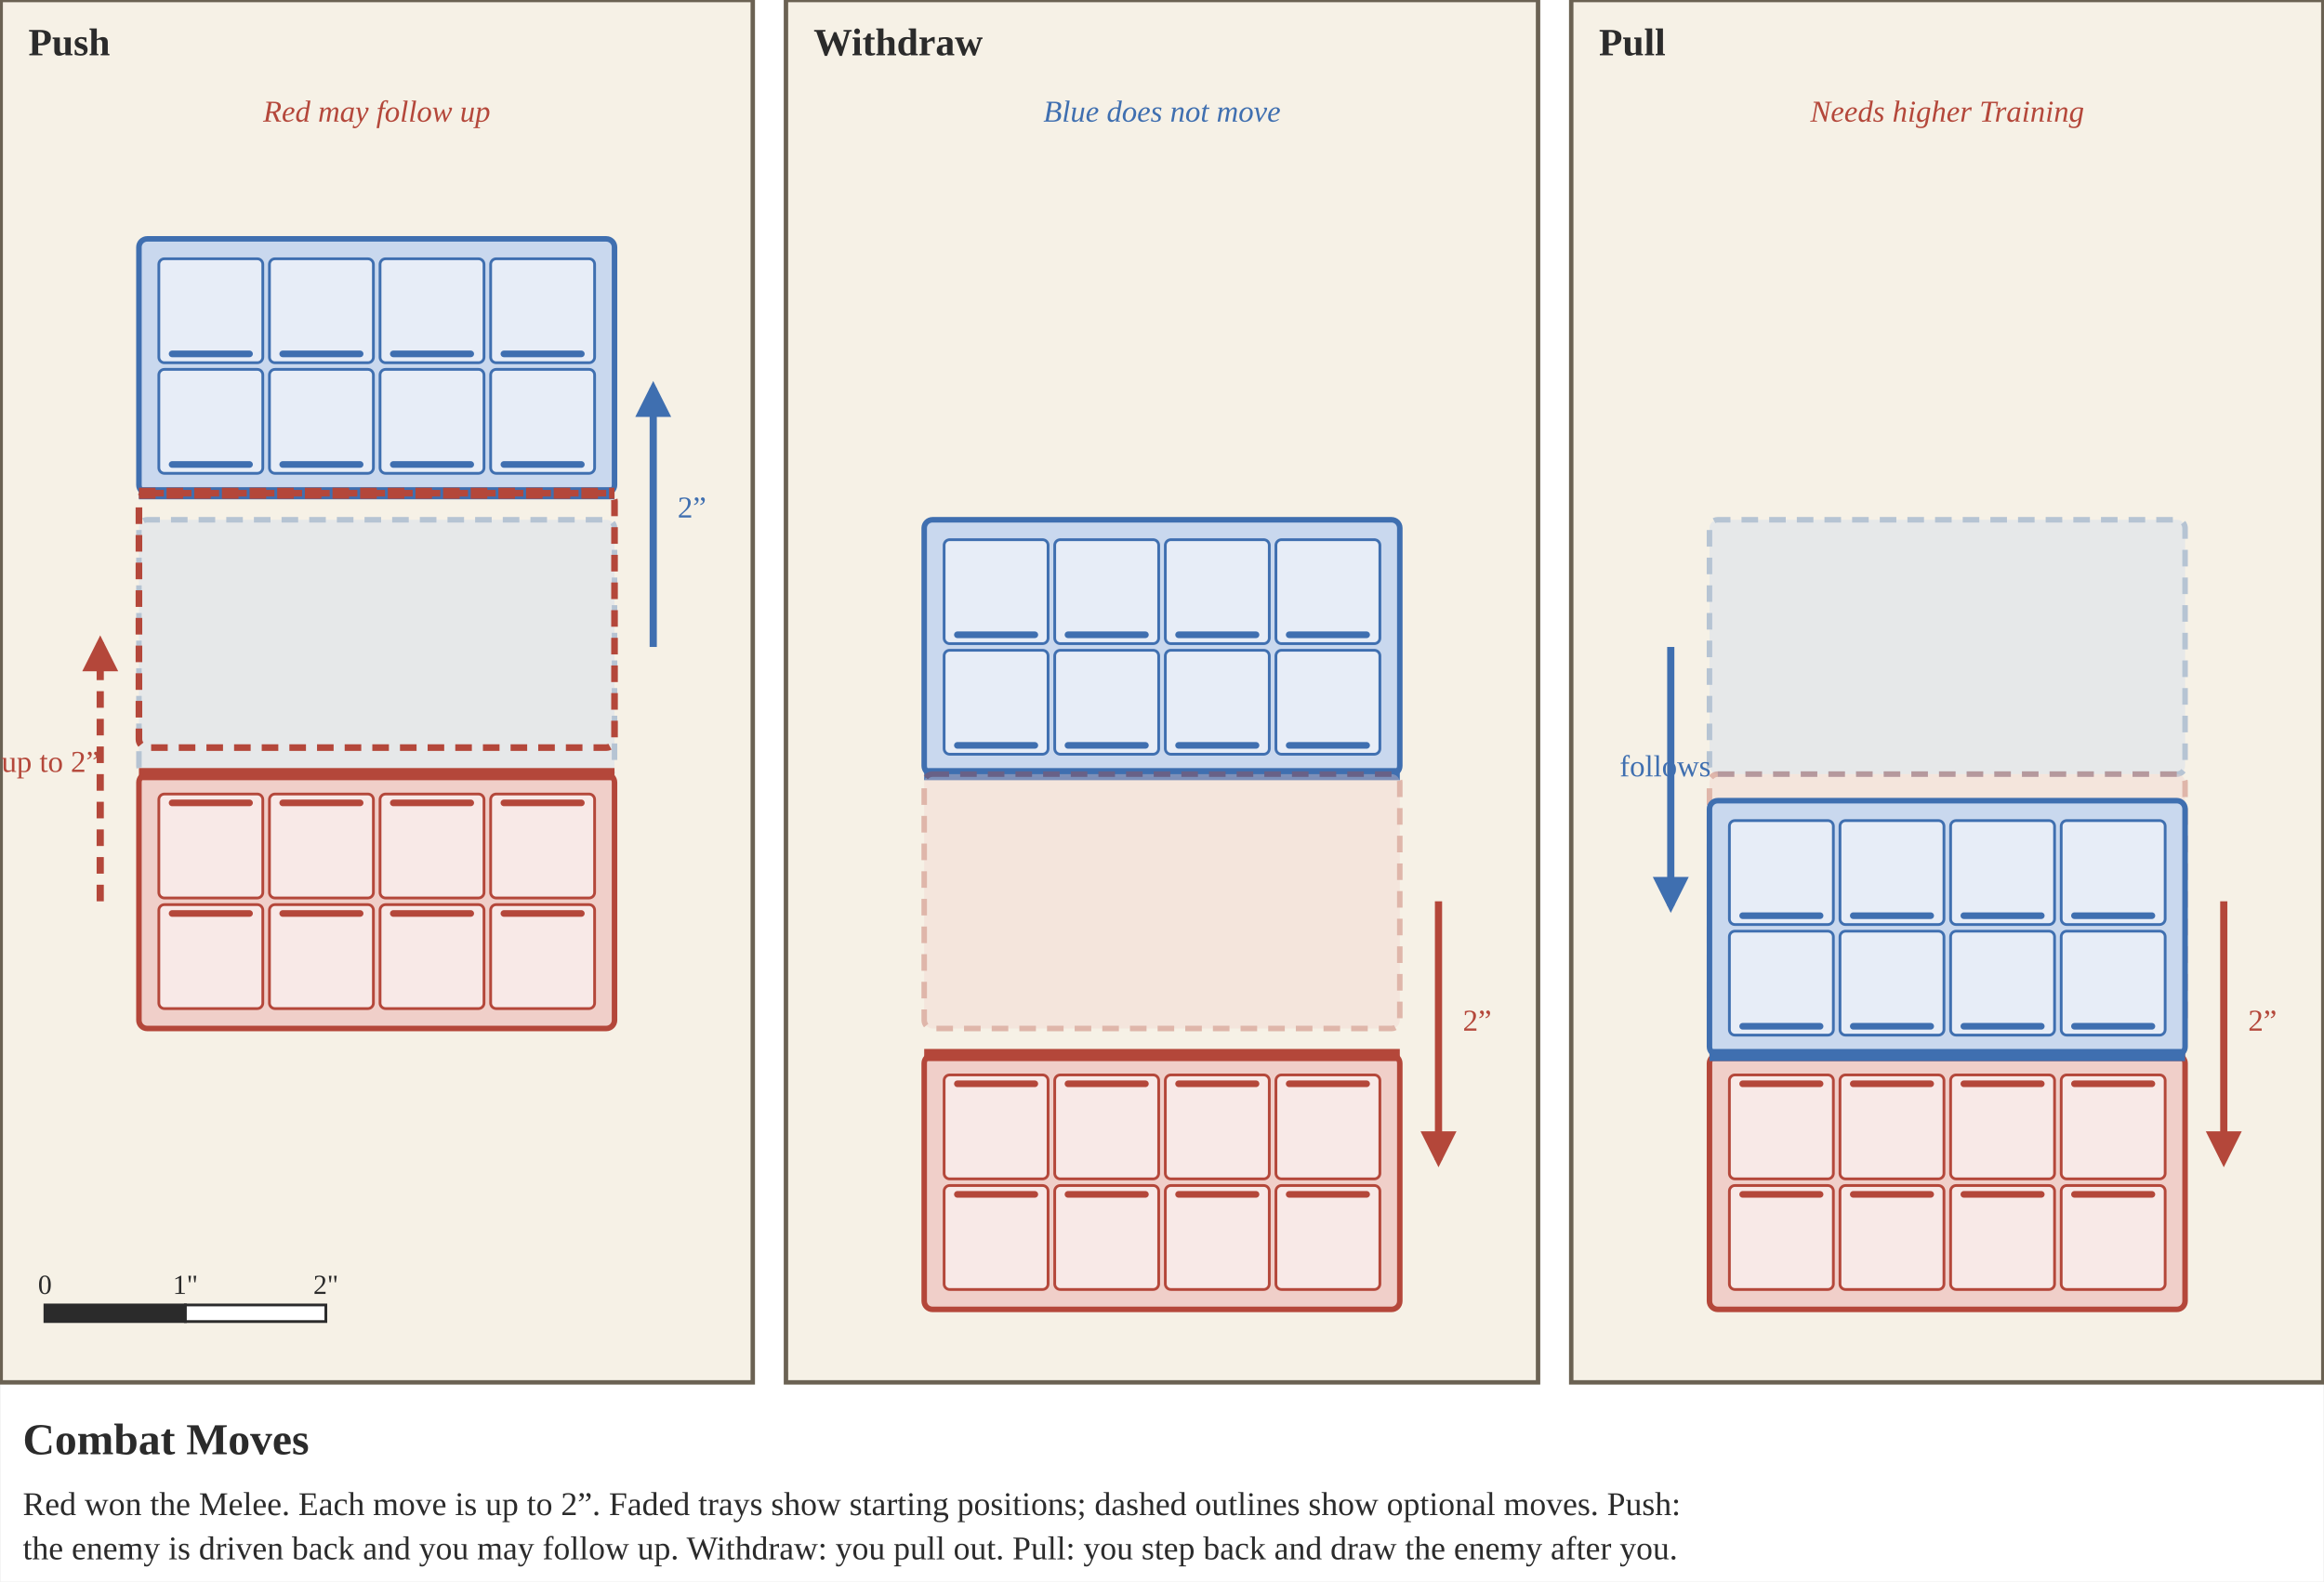
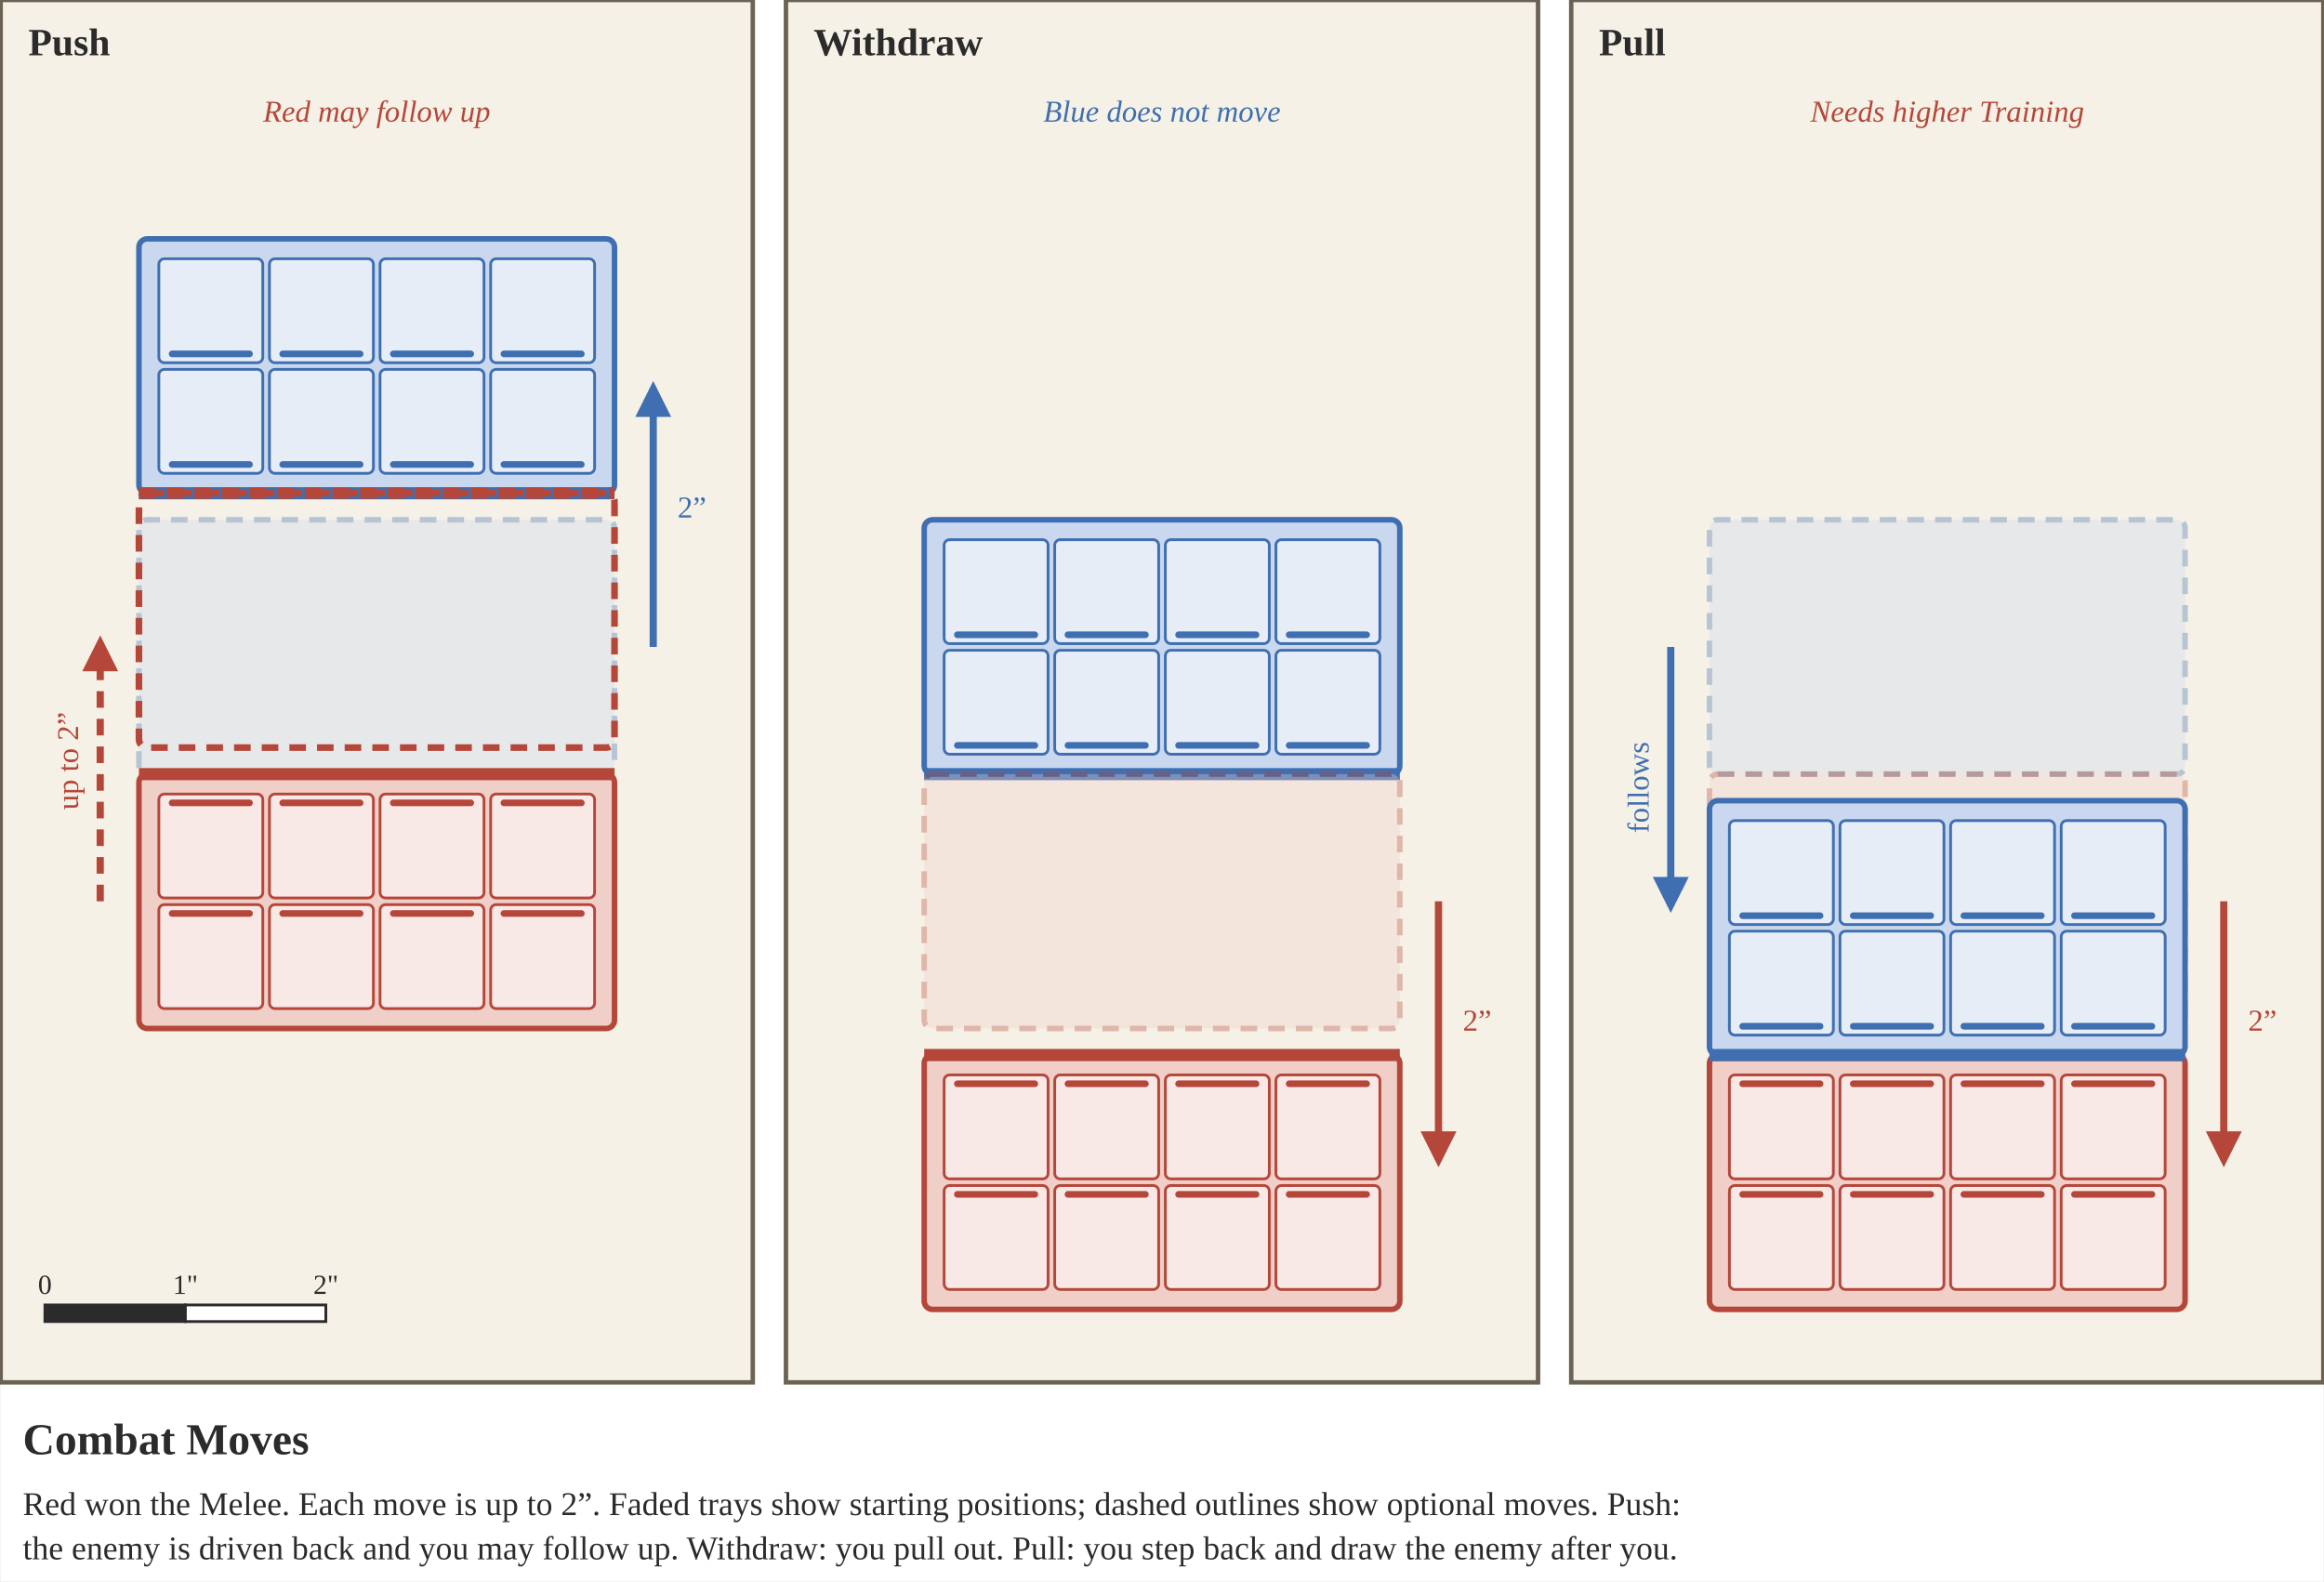
<svg xmlns="http://www.w3.org/2000/svg" viewBox="0 0 420 286" width="1008" height="686" font-family="Georgia, 'Times New Roman', serif">
  <defs>
    <marker id="arrow_3f6fb0" viewBox="0 0 10 10" refX="8" refY="5" markerWidth="5" markerHeight="5" orient="auto">
      <path d="M0,0 L10,5 L0,10 z" fill="#3f6fb0" />
    </marker>
    <marker id="arrow_b4473a" viewBox="0 0 10 10" refX="8" refY="5" markerWidth="5" markerHeight="5" orient="auto">
      <path d="M0,0 L10,5 L0,10 z" fill="#b4473a" />
    </marker>
  </defs>
  <rect width="420" height="286" fill="#fff" />
  <rect x="0" y="0" width="136" height="250" fill="#f6f1e6" stroke="#6b6253" stroke-width="0.8" />
  <text x="5.0" y="10.0" font-size="7" fill="#2b2b2b" text-anchor="start" font-weight="bold">Push</text>
  <g transform="translate(68.0,117.0) rotate(180.0)" opacity="0.35">
    <rect x="-43.0" y="-23.0" width="86" height="46" rx="1.5" fill="#c9d8ee" stroke="#3f6fb0" stroke-width="1" stroke-dasharray="3 2" />
  </g>
  <g transform="translate(68.0,66.2) rotate(180.0)">
    <rect x="-43.0" y="-23.0" width="86" height="46" rx="1.5" fill="#c9d8ee" stroke="#3f6fb0" stroke-width="1" />
    <rect x="-39.4" y="-19.4" width="18.8" height="18.8" rx="1" fill="#fff" fill-opacity="0.55" stroke="#3f6fb0" stroke-width="0.5" />
    <line x1="-37.0" y1="-17.8" x2="-23.0" y2="-17.8" stroke="#3f6fb0" stroke-width="1.2" stroke-linecap="round" />
    <rect x="-19.4" y="-19.4" width="18.8" height="18.8" rx="1" fill="#fff" fill-opacity="0.55" stroke="#3f6fb0" stroke-width="0.5" />
    <line x1="-17.0" y1="-17.8" x2="-3.0" y2="-17.8" stroke="#3f6fb0" stroke-width="1.2" stroke-linecap="round" />
    <rect x="0.6" y="-19.4" width="18.8" height="18.8" rx="1" fill="#fff" fill-opacity="0.55" stroke="#3f6fb0" stroke-width="0.5" />
    <line x1="3.0" y1="-17.8" x2="17.0" y2="-17.8" stroke="#3f6fb0" stroke-width="1.2" stroke-linecap="round" />
    <rect x="20.6" y="-19.4" width="18.8" height="18.8" rx="1" fill="#fff" fill-opacity="0.55" stroke="#3f6fb0" stroke-width="0.5" />
    <line x1="23.0" y1="-17.8" x2="37.0" y2="-17.8" stroke="#3f6fb0" stroke-width="1.2" stroke-linecap="round" />
    <rect x="-39.4" y="0.6" width="18.8" height="18.8" rx="1" fill="#fff" fill-opacity="0.55" stroke="#3f6fb0" stroke-width="0.5" />
    <line x1="-37.0" y1="2.2" x2="-23.0" y2="2.2" stroke="#3f6fb0" stroke-width="1.2" stroke-linecap="round" />
    <rect x="-19.4" y="0.6" width="18.8" height="18.8" rx="1" fill="#fff" fill-opacity="0.55" stroke="#3f6fb0" stroke-width="0.5" />
    <line x1="-17.0" y1="2.2" x2="-3.0" y2="2.2" stroke="#3f6fb0" stroke-width="1.2" stroke-linecap="round" />
    <rect x="0.6" y="0.6" width="18.8" height="18.8" rx="1" fill="#fff" fill-opacity="0.55" stroke="#3f6fb0" stroke-width="0.5" />
    <line x1="3.0" y1="2.2" x2="17.0" y2="2.2" stroke="#3f6fb0" stroke-width="1.2" stroke-linecap="round" />
    <rect x="20.6" y="0.6" width="18.8" height="18.8" rx="1" fill="#fff" fill-opacity="0.55" stroke="#3f6fb0" stroke-width="0.5" />
    <line x1="23.0" y1="2.2" x2="37.0" y2="2.2" stroke="#3f6fb0" stroke-width="1.2" stroke-linecap="round" />
    <line x1="-43.0" y1="-23.0" x2="43.0" y2="-23.0" stroke="#3f6fb0" stroke-width="2.2" />
  </g>
  <line x1="118.0" y1="117.0" x2="118.0" y2="70.2" stroke="#3f6fb0" stroke-width="1.3" marker-end="url(#arrow_3f6fb0)" />
  <text x="125.0" y="93.6" font-size="5.5" fill="#3f6fb0" text-anchor="middle">2”</text>
  <g transform="translate(68.0,112.2) rotate(0.0)">
    <rect x="-43.0" y="-23.0" width="86" height="46" rx="1.5" fill="none" stroke="#b4473a" stroke-width="1.2" stroke-dasharray="3 2" />
    <line x1="-43.0" y1="-23.0" x2="43.0" y2="-23.0" stroke="#b4473a" stroke-width="2" stroke-dasharray="3 2" />
  </g>
  <g transform="translate(68.0,163.0) rotate(0.0)">
    <rect x="-43.0" y="-23.0" width="86" height="46" rx="1.5" fill="#f0cfc9" stroke="#b4473a" stroke-width="1" />
    <rect x="-39.4" y="-19.4" width="18.8" height="18.8" rx="1" fill="#fff" fill-opacity="0.55" stroke="#b4473a" stroke-width="0.5" />
    <line x1="-37.0" y1="-17.8" x2="-23.0" y2="-17.8" stroke="#b4473a" stroke-width="1.2" stroke-linecap="round" />
    <rect x="-19.4" y="-19.4" width="18.8" height="18.8" rx="1" fill="#fff" fill-opacity="0.55" stroke="#b4473a" stroke-width="0.5" />
    <line x1="-17.0" y1="-17.8" x2="-3.0" y2="-17.8" stroke="#b4473a" stroke-width="1.2" stroke-linecap="round" />
    <rect x="0.6" y="-19.4" width="18.8" height="18.8" rx="1" fill="#fff" fill-opacity="0.55" stroke="#b4473a" stroke-width="0.5" />
    <line x1="3.0" y1="-17.8" x2="17.0" y2="-17.8" stroke="#b4473a" stroke-width="1.2" stroke-linecap="round" />
    <rect x="20.6" y="-19.4" width="18.8" height="18.8" rx="1" fill="#fff" fill-opacity="0.55" stroke="#b4473a" stroke-width="0.5" />
    <line x1="23.0" y1="-17.8" x2="37.0" y2="-17.8" stroke="#b4473a" stroke-width="1.2" stroke-linecap="round" />
    <rect x="-39.4" y="0.6" width="18.8" height="18.8" rx="1" fill="#fff" fill-opacity="0.55" stroke="#b4473a" stroke-width="0.5" />
    <line x1="-37.0" y1="2.2" x2="-23.0" y2="2.2" stroke="#b4473a" stroke-width="1.2" stroke-linecap="round" />
    <rect x="-19.4" y="0.6" width="18.8" height="18.8" rx="1" fill="#fff" fill-opacity="0.55" stroke="#b4473a" stroke-width="0.5" />
    <line x1="-17.0" y1="2.2" x2="-3.0" y2="2.2" stroke="#b4473a" stroke-width="1.2" stroke-linecap="round" />
    <rect x="0.6" y="0.6" width="18.8" height="18.8" rx="1" fill="#fff" fill-opacity="0.55" stroke="#b4473a" stroke-width="0.5" />
    <line x1="3.0" y1="2.2" x2="17.0" y2="2.2" stroke="#b4473a" stroke-width="1.2" stroke-linecap="round" />
    <rect x="20.6" y="0.6" width="18.8" height="18.8" rx="1" fill="#fff" fill-opacity="0.55" stroke="#b4473a" stroke-width="0.5" />
    <line x1="23.0" y1="2.2" x2="37.0" y2="2.2" stroke="#b4473a" stroke-width="1.2" stroke-linecap="round" />
    <line x1="-43.0" y1="-23.0" x2="43.0" y2="-23.0" stroke="#b4473a" stroke-width="2.2" />
  </g>
  <line x1="18.0" y1="163.0" x2="18.0" y2="116.2" stroke="#b4473a" stroke-width="1.3" stroke-dasharray="3 2" marker-end="url(#arrow_b4473a)" />
-   <text x="9.0" y="139.6" font-size="5.5" fill="#b4473a" text-anchor="middle">up to 2”</text>
+   <text x="14.0" y="137.6" font-size="5.5" fill="#b4473a" text-anchor="middle" transform="rotate(-90 14.0 137.6)">up to 2”</text>
  <text x="68.0" y="22.0" font-size="5.5" fill="#b4473a" text-anchor="middle" font-style="italic">Red may follow up</text>
  <rect x="142" y="0" width="136" height="250" fill="#f6f1e6" stroke="#6b6253" stroke-width="0.8" />
  <text x="147.0" y="10.0" font-size="7" fill="#2b2b2b" text-anchor="start" font-weight="bold">Withdraw</text>
  <g transform="translate(210.0,117.0) rotate(180.0)">
    <rect x="-43.0" y="-23.0" width="86" height="46" rx="1.5" fill="#c9d8ee" stroke="#3f6fb0" stroke-width="1" />
    <rect x="-39.4" y="-19.4" width="18.8" height="18.8" rx="1" fill="#fff" fill-opacity="0.55" stroke="#3f6fb0" stroke-width="0.5" />
    <line x1="-37.0" y1="-17.8" x2="-23.0" y2="-17.8" stroke="#3f6fb0" stroke-width="1.2" stroke-linecap="round" />
    <rect x="-19.4" y="-19.4" width="18.8" height="18.8" rx="1" fill="#fff" fill-opacity="0.55" stroke="#3f6fb0" stroke-width="0.5" />
    <line x1="-17.0" y1="-17.8" x2="-3.0" y2="-17.8" stroke="#3f6fb0" stroke-width="1.2" stroke-linecap="round" />
    <rect x="0.6" y="-19.4" width="18.8" height="18.8" rx="1" fill="#fff" fill-opacity="0.55" stroke="#3f6fb0" stroke-width="0.5" />
    <line x1="3.0" y1="-17.8" x2="17.0" y2="-17.8" stroke="#3f6fb0" stroke-width="1.2" stroke-linecap="round" />
    <rect x="20.6" y="-19.4" width="18.8" height="18.8" rx="1" fill="#fff" fill-opacity="0.55" stroke="#3f6fb0" stroke-width="0.5" />
    <line x1="23.0" y1="-17.8" x2="37.0" y2="-17.8" stroke="#3f6fb0" stroke-width="1.2" stroke-linecap="round" />
    <rect x="-39.4" y="0.6" width="18.8" height="18.8" rx="1" fill="#fff" fill-opacity="0.55" stroke="#3f6fb0" stroke-width="0.5" />
    <line x1="-37.0" y1="2.2" x2="-23.0" y2="2.2" stroke="#3f6fb0" stroke-width="1.2" stroke-linecap="round" />
    <rect x="-19.4" y="0.6" width="18.8" height="18.8" rx="1" fill="#fff" fill-opacity="0.55" stroke="#3f6fb0" stroke-width="0.5" />
    <line x1="-17.0" y1="2.2" x2="-3.0" y2="2.2" stroke="#3f6fb0" stroke-width="1.2" stroke-linecap="round" />
    <rect x="0.6" y="0.6" width="18.8" height="18.8" rx="1" fill="#fff" fill-opacity="0.55" stroke="#3f6fb0" stroke-width="0.5" />
    <line x1="3.0" y1="2.2" x2="17.0" y2="2.2" stroke="#3f6fb0" stroke-width="1.2" stroke-linecap="round" />
    <rect x="20.6" y="0.6" width="18.8" height="18.8" rx="1" fill="#fff" fill-opacity="0.55" stroke="#3f6fb0" stroke-width="0.5" />
    <line x1="23.0" y1="2.2" x2="37.0" y2="2.2" stroke="#3f6fb0" stroke-width="1.2" stroke-linecap="round" />
    <line x1="-43.0" y1="-23.0" x2="43.0" y2="-23.0" stroke="#3f6fb0" stroke-width="2.2" />
  </g>
  <g transform="translate(210.0,163.0) rotate(0.0)" opacity="0.35">
    <rect x="-43.0" y="-23.0" width="86" height="46" rx="1.5" fill="#f0cfc9" stroke="#b4473a" stroke-width="1" stroke-dasharray="3 2" />
  </g>
  <g transform="translate(210.0,213.8) rotate(0.0)">
    <rect x="-43.0" y="-23.0" width="86" height="46" rx="1.5" fill="#f0cfc9" stroke="#b4473a" stroke-width="1" />
    <rect x="-39.4" y="-19.4" width="18.8" height="18.8" rx="1" fill="#fff" fill-opacity="0.55" stroke="#b4473a" stroke-width="0.5" />
    <line x1="-37.0" y1="-17.8" x2="-23.0" y2="-17.8" stroke="#b4473a" stroke-width="1.2" stroke-linecap="round" />
    <rect x="-19.4" y="-19.4" width="18.8" height="18.8" rx="1" fill="#fff" fill-opacity="0.55" stroke="#b4473a" stroke-width="0.5" />
    <line x1="-17.0" y1="-17.8" x2="-3.0" y2="-17.8" stroke="#b4473a" stroke-width="1.2" stroke-linecap="round" />
    <rect x="0.6" y="-19.4" width="18.8" height="18.8" rx="1" fill="#fff" fill-opacity="0.55" stroke="#b4473a" stroke-width="0.5" />
    <line x1="3.0" y1="-17.8" x2="17.0" y2="-17.8" stroke="#b4473a" stroke-width="1.2" stroke-linecap="round" />
    <rect x="20.6" y="-19.4" width="18.8" height="18.8" rx="1" fill="#fff" fill-opacity="0.55" stroke="#b4473a" stroke-width="0.5" />
    <line x1="23.0" y1="-17.8" x2="37.0" y2="-17.8" stroke="#b4473a" stroke-width="1.2" stroke-linecap="round" />
    <rect x="-39.4" y="0.6" width="18.8" height="18.8" rx="1" fill="#fff" fill-opacity="0.55" stroke="#b4473a" stroke-width="0.5" />
    <line x1="-37.0" y1="2.2" x2="-23.0" y2="2.2" stroke="#b4473a" stroke-width="1.2" stroke-linecap="round" />
    <rect x="-19.4" y="0.6" width="18.8" height="18.8" rx="1" fill="#fff" fill-opacity="0.55" stroke="#b4473a" stroke-width="0.5" />
    <line x1="-17.0" y1="2.2" x2="-3.0" y2="2.2" stroke="#b4473a" stroke-width="1.2" stroke-linecap="round" />
    <rect x="0.6" y="0.6" width="18.8" height="18.8" rx="1" fill="#fff" fill-opacity="0.55" stroke="#b4473a" stroke-width="0.5" />
    <line x1="3.0" y1="2.2" x2="17.0" y2="2.2" stroke="#b4473a" stroke-width="1.2" stroke-linecap="round" />
    <rect x="20.6" y="0.6" width="18.8" height="18.8" rx="1" fill="#fff" fill-opacity="0.55" stroke="#b4473a" stroke-width="0.5" />
    <line x1="23.0" y1="2.2" x2="37.0" y2="2.2" stroke="#b4473a" stroke-width="1.2" stroke-linecap="round" />
    <line x1="-43.0" y1="-23.0" x2="43.0" y2="-23.0" stroke="#b4473a" stroke-width="2.2" />
  </g>
  <line x1="260.0" y1="163.0" x2="260.0" y2="209.8" stroke="#b4473a" stroke-width="1.3" marker-end="url(#arrow_b4473a)" />
  <text x="267.0" y="186.4" font-size="5.5" fill="#b4473a" text-anchor="middle">2”</text>
  <text x="210.0" y="22.0" font-size="5.5" fill="#3f6fb0" text-anchor="middle" font-style="italic">Blue does not move</text>
  <rect x="284" y="0" width="136" height="250" fill="#f6f1e6" stroke="#6b6253" stroke-width="0.8" />
  <text x="289.0" y="10.0" font-size="7" fill="#2b2b2b" text-anchor="start" font-weight="bold">Pull</text>
  <g transform="translate(352.0,117.0) rotate(180.0)" opacity="0.35">
    <rect x="-43.0" y="-23.0" width="86" height="46" rx="1.5" fill="#c9d8ee" stroke="#3f6fb0" stroke-width="1" stroke-dasharray="3 2" />
  </g>
  <g transform="translate(352.0,163.0) rotate(0.0)" opacity="0.35">
    <rect x="-43.0" y="-23.0" width="86" height="46" rx="1.5" fill="#f0cfc9" stroke="#b4473a" stroke-width="1" stroke-dasharray="3 2" />
  </g>
  <g transform="translate(352.0,213.8) rotate(0.0)">
    <rect x="-43.0" y="-23.0" width="86" height="46" rx="1.5" fill="#f0cfc9" stroke="#b4473a" stroke-width="1" />
    <rect x="-39.4" y="-19.4" width="18.8" height="18.8" rx="1" fill="#fff" fill-opacity="0.55" stroke="#b4473a" stroke-width="0.5" />
    <line x1="-37.0" y1="-17.8" x2="-23.0" y2="-17.8" stroke="#b4473a" stroke-width="1.2" stroke-linecap="round" />
    <rect x="-19.4" y="-19.4" width="18.8" height="18.8" rx="1" fill="#fff" fill-opacity="0.55" stroke="#b4473a" stroke-width="0.5" />
    <line x1="-17.0" y1="-17.8" x2="-3.0" y2="-17.8" stroke="#b4473a" stroke-width="1.2" stroke-linecap="round" />
    <rect x="0.6" y="-19.4" width="18.8" height="18.8" rx="1" fill="#fff" fill-opacity="0.55" stroke="#b4473a" stroke-width="0.5" />
    <line x1="3.0" y1="-17.8" x2="17.0" y2="-17.8" stroke="#b4473a" stroke-width="1.2" stroke-linecap="round" />
    <rect x="20.6" y="-19.4" width="18.8" height="18.8" rx="1" fill="#fff" fill-opacity="0.55" stroke="#b4473a" stroke-width="0.5" />
    <line x1="23.0" y1="-17.8" x2="37.0" y2="-17.8" stroke="#b4473a" stroke-width="1.2" stroke-linecap="round" />
    <rect x="-39.4" y="0.6" width="18.8" height="18.8" rx="1" fill="#fff" fill-opacity="0.55" stroke="#b4473a" stroke-width="0.5" />
    <line x1="-37.0" y1="2.2" x2="-23.0" y2="2.2" stroke="#b4473a" stroke-width="1.2" stroke-linecap="round" />
    <rect x="-19.4" y="0.6" width="18.8" height="18.8" rx="1" fill="#fff" fill-opacity="0.55" stroke="#b4473a" stroke-width="0.5" />
    <line x1="-17.0" y1="2.2" x2="-3.0" y2="2.2" stroke="#b4473a" stroke-width="1.2" stroke-linecap="round" />
    <rect x="0.6" y="0.6" width="18.8" height="18.8" rx="1" fill="#fff" fill-opacity="0.55" stroke="#b4473a" stroke-width="0.5" />
    <line x1="3.0" y1="2.2" x2="17.0" y2="2.2" stroke="#b4473a" stroke-width="1.2" stroke-linecap="round" />
    <rect x="20.6" y="0.6" width="18.8" height="18.8" rx="1" fill="#fff" fill-opacity="0.55" stroke="#b4473a" stroke-width="0.5" />
    <line x1="23.0" y1="2.2" x2="37.0" y2="2.2" stroke="#b4473a" stroke-width="1.2" stroke-linecap="round" />
    <line x1="-43.0" y1="-23.0" x2="43.0" y2="-23.0" stroke="#b4473a" stroke-width="2.2" />
  </g>
  <g transform="translate(352.0,167.8) rotate(180.0)">
    <rect x="-43.0" y="-23.0" width="86" height="46" rx="1.5" fill="#c9d8ee" stroke="#3f6fb0" stroke-width="1" />
    <rect x="-39.4" y="-19.4" width="18.8" height="18.8" rx="1" fill="#fff" fill-opacity="0.55" stroke="#3f6fb0" stroke-width="0.5" />
    <line x1="-37.0" y1="-17.8" x2="-23.0" y2="-17.8" stroke="#3f6fb0" stroke-width="1.2" stroke-linecap="round" />
    <rect x="-19.4" y="-19.4" width="18.8" height="18.8" rx="1" fill="#fff" fill-opacity="0.55" stroke="#3f6fb0" stroke-width="0.5" />
    <line x1="-17.0" y1="-17.8" x2="-3.0" y2="-17.8" stroke="#3f6fb0" stroke-width="1.2" stroke-linecap="round" />
    <rect x="0.6" y="-19.4" width="18.8" height="18.8" rx="1" fill="#fff" fill-opacity="0.55" stroke="#3f6fb0" stroke-width="0.5" />
    <line x1="3.0" y1="-17.8" x2="17.0" y2="-17.8" stroke="#3f6fb0" stroke-width="1.2" stroke-linecap="round" />
    <rect x="20.6" y="-19.4" width="18.8" height="18.8" rx="1" fill="#fff" fill-opacity="0.55" stroke="#3f6fb0" stroke-width="0.5" />
    <line x1="23.0" y1="-17.8" x2="37.0" y2="-17.8" stroke="#3f6fb0" stroke-width="1.2" stroke-linecap="round" />
    <rect x="-39.4" y="0.6" width="18.8" height="18.8" rx="1" fill="#fff" fill-opacity="0.55" stroke="#3f6fb0" stroke-width="0.5" />
    <line x1="-37.0" y1="2.2" x2="-23.0" y2="2.2" stroke="#3f6fb0" stroke-width="1.2" stroke-linecap="round" />
    <rect x="-19.4" y="0.6" width="18.8" height="18.8" rx="1" fill="#fff" fill-opacity="0.55" stroke="#3f6fb0" stroke-width="0.5" />
    <line x1="-17.0" y1="2.2" x2="-3.0" y2="2.2" stroke="#3f6fb0" stroke-width="1.2" stroke-linecap="round" />
    <rect x="0.6" y="0.6" width="18.8" height="18.8" rx="1" fill="#fff" fill-opacity="0.55" stroke="#3f6fb0" stroke-width="0.5" />
    <line x1="3.0" y1="2.2" x2="17.0" y2="2.2" stroke="#3f6fb0" stroke-width="1.2" stroke-linecap="round" />
    <rect x="20.6" y="0.6" width="18.8" height="18.8" rx="1" fill="#fff" fill-opacity="0.55" stroke="#3f6fb0" stroke-width="0.5" />
    <line x1="23.0" y1="2.2" x2="37.0" y2="2.2" stroke="#3f6fb0" stroke-width="1.2" stroke-linecap="round" />
    <line x1="-43.0" y1="-23.0" x2="43.0" y2="-23.0" stroke="#3f6fb0" stroke-width="2.2" />
  </g>
  <line x1="402.0" y1="163.0" x2="402.0" y2="209.8" stroke="#b4473a" stroke-width="1.3" marker-end="url(#arrow_b4473a)" />
  <text x="409.0" y="186.4" font-size="5.5" fill="#b4473a" text-anchor="middle">2”</text>
  <line x1="302.0" y1="117.0" x2="302.0" y2="163.8" stroke="#3f6fb0" stroke-width="1.3" marker-end="url(#arrow_3f6fb0)" />
-   <text x="301.0" y="140.4" font-size="5.5" fill="#3f6fb0" text-anchor="middle">follows</text>
+   <text x="298.0" y="142.4" font-size="5.5" fill="#3f6fb0" text-anchor="middle" transform="rotate(-90 298.0 142.4)">follows</text>
  <text x="352.0" y="22.0" font-size="5.5" fill="#b4473a" text-anchor="middle" font-style="italic">Needs higher Training</text>
  <rect x="8.0" y="236" width="25.4" height="3" fill="#2b2b2b" stroke="#2b2b2b" stroke-width="0.5" />
  <rect x="33.4" y="236" width="25.4" height="3" fill="#fff" stroke="#2b2b2b" stroke-width="0.5" />
  <text x="8.0" y="234.0" font-size="5" fill="#2b2b2b" text-anchor="middle">0</text>
  <text x="33.4" y="234.0" font-size="5" fill="#2b2b2b" text-anchor="middle">1"</text>
  <text x="58.8" y="234.0" font-size="5" fill="#2b2b2b" text-anchor="middle">2"</text>
  <text x="4" y="263" font-size="8" font-weight="bold" fill="#2b2b2b">Combat Moves</text>
  <text x="4" y="274" font-size="6" fill="#2b2b2b">Red won the Melee. Each move is up to 2”. Faded trays show starting positions; dashed outlines show optional moves. Push:</text>
  <text x="4" y="282" font-size="6" fill="#2b2b2b">the enemy is driven back and you may follow up. Withdraw: you pull out. Pull: you step back and draw the enemy after you.</text>
</svg>
